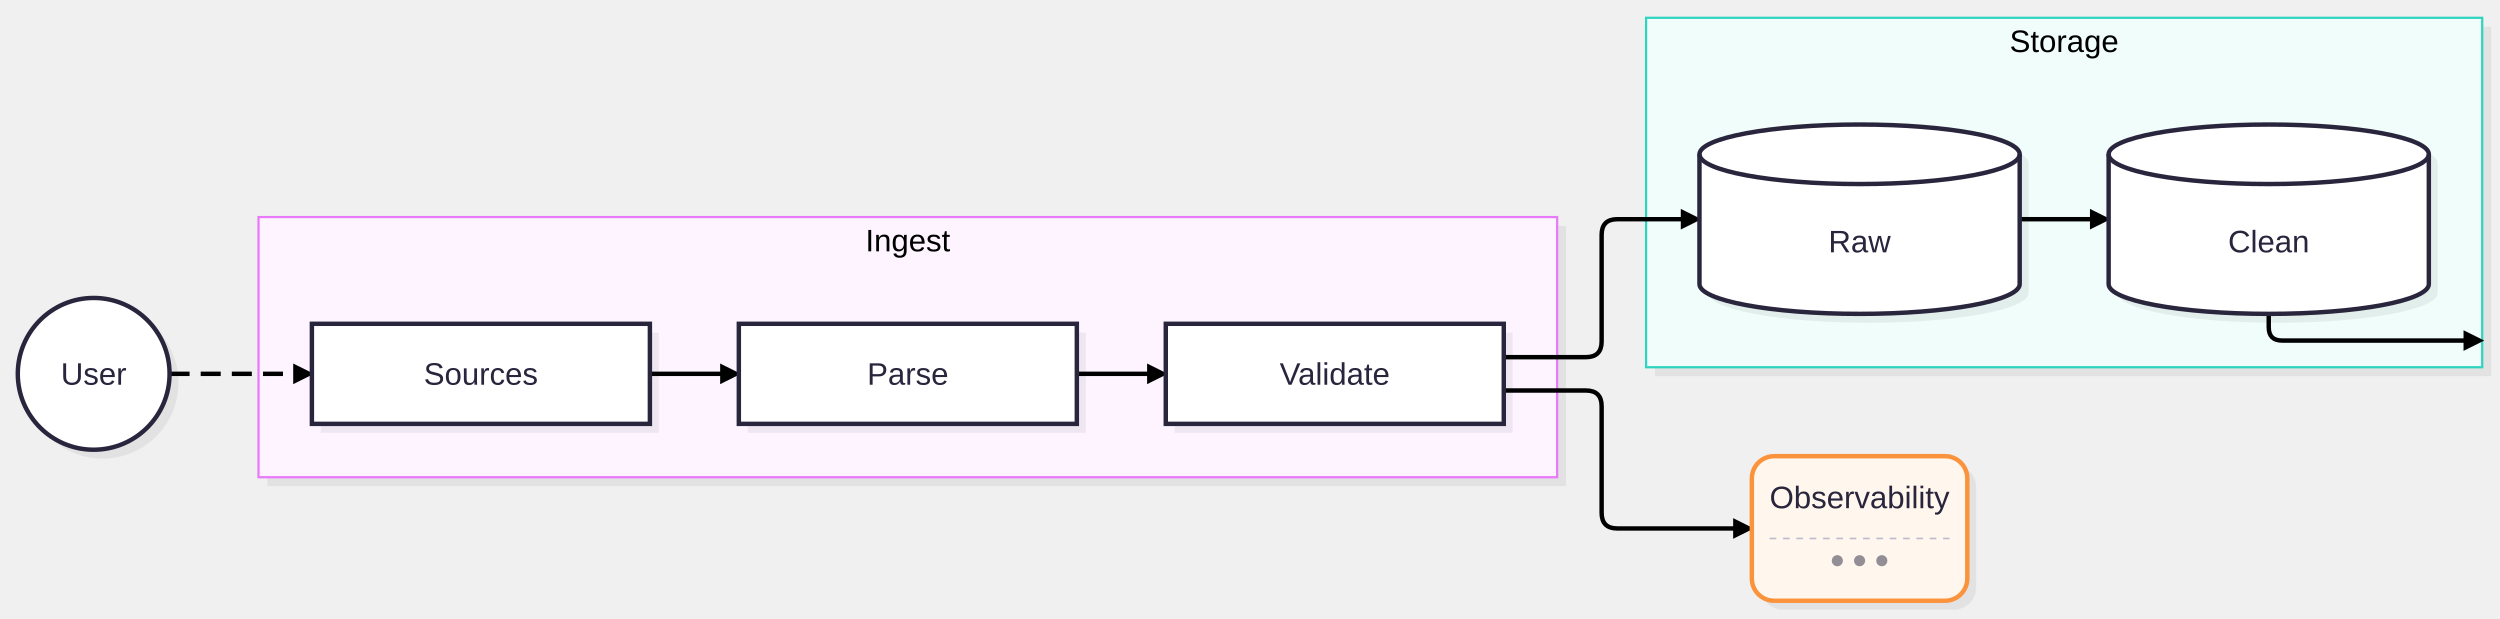
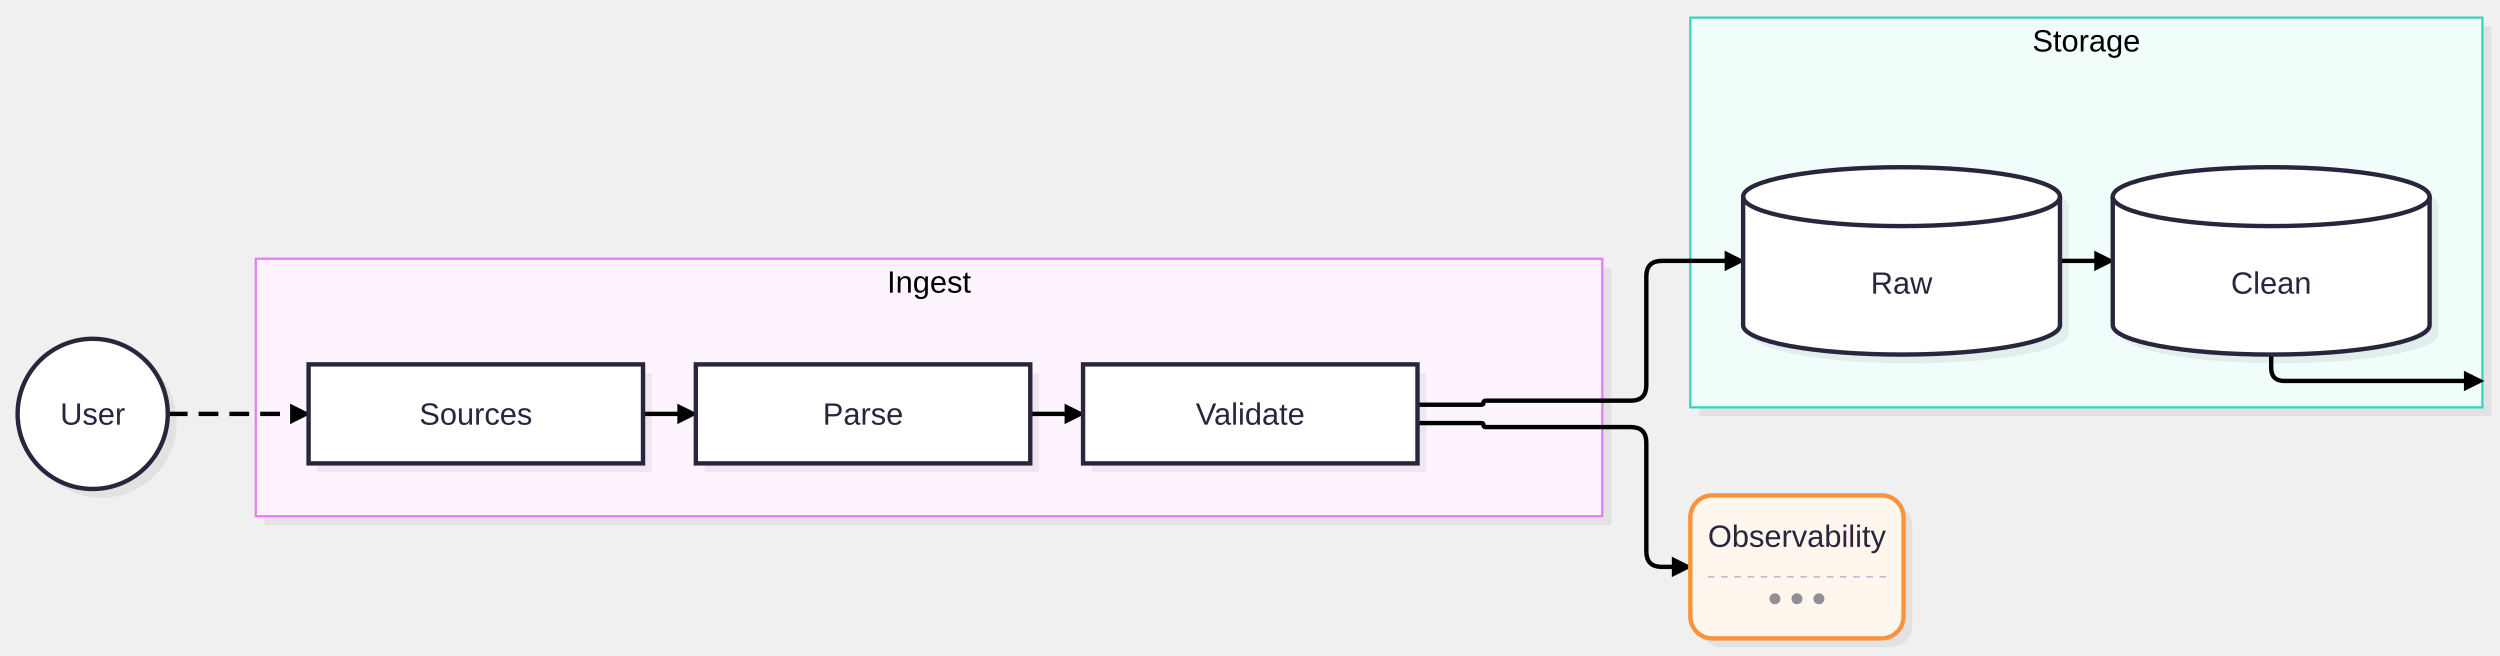
- <svg xmlns="http://www.w3.org/2000/svg" id="my-svg" width="100%" class="flowchart" style="max-width: 1124.255px; background-color: white;" viewBox="-8 -8 1124.255 278.149" role="graphics-document document" aria-roledescription="flowchart-v2">
+ <svg xmlns="http://www.w3.org/2000/svg" id="my-svg" width="100%" class="flowchart" style="max-width: 1136.255px; background-color: white;" viewBox="-8 -8 1136.255 298.149" role="graphics-document document" aria-roledescription="flowchart-v2">
  <style>#my-svg{font-family:"Recursive Variable", arial, sans-serif;font-size:16px;}#my-svg text{font-family:"Recursive Variable", arial, sans-serif;}</style>
  <g>
    <g class="clusters">
      <g id="cluster-ingest" class="cluster">
-         <rect class="drop-shadow" x="112.255" y="93.612" width="584" height="117" fill="#000000" stroke="none" opacity="0.06" />
-         <rect x="108.255" y="89.612" width="584" height="117" fill="#FDF4FF" stroke="#E879F9" stroke-width="1" />
-         <text class="cluster-label" x="400.255" y="105.012" text-anchor="middle" font-size="14" fill="#000000">Ingest</text>
+         <rect class="drop-shadow" x="112.255" y="113.612" width="612" height="117" fill="#000000" stroke="none" opacity="0.06" />
+         <rect x="108.255" y="109.612" width="612" height="117" fill="#FDF4FF" stroke="#E879F9" stroke-width="1" />
+         <text class="cluster-label" x="414.255" y="125.012" text-anchor="middle" font-size="14" fill="#000000">Ingest</text>
      </g>
      <g id="cluster-store" class="cluster">
-         <rect class="drop-shadow" x="736.255" y="4" width="376" height="157.149" fill="#000000" stroke="none" opacity="0.06" />
-         <rect x="732.255" y="0" width="376" height="157.149" fill="#F0FDFA" stroke="#2DD4BF" stroke-width="1" />
-         <text class="cluster-label" x="920.255" y="15.4" text-anchor="middle" font-size="14" fill="#000000">Storage</text>
+         <rect class="drop-shadow" x="764.255" y="4" width="360" height="177.149" fill="#000000" stroke="none" opacity="0.06" />
+         <rect x="760.255" y="0" width="360" height="177.149" fill="#F0FDFA" stroke="#2DD4BF" stroke-width="1" />
+         <text class="cluster-label" x="940.255" y="15.4" text-anchor="middle" font-size="14" fill="#000000">Storage</text>
      </g>
    </g>
    <g class="edgePaths">
      <g id="L-src-parse-0" class="edgePath">
-         <path class="flowchart-link LS-src LE-parse" d="M284.255,160.112L320.255,160.112" fill="none" stroke="#000000" stroke-width="2" />
-         <path class="marker" d="M316.255,156.112L324.255,160.112L316.255,164.112Z" fill="#000000" stroke="#000000" stroke-width="0.8" />
+         <path class="flowchart-link LS-src LE-parse" d="M284.255,180.112L304.255,180.112" fill="none" stroke="#000000" stroke-width="2" />
+         <path class="marker" d="M300.255,176.112L308.255,180.112L300.255,184.112Z" fill="#000000" stroke="#000000" stroke-width="0.8" />
      </g>
      <g id="L-parse-validate-1" class="edgePath">
-         <path class="flowchart-link LS-parse LE-validate" d="M476.255,160.112L512.255,160.112" fill="none" stroke="#000000" stroke-width="2" />
-         <path class="marker" d="M508.255,156.112L516.255,160.112L508.255,164.112Z" fill="#000000" stroke="#000000" stroke-width="0.8" />
+         <path class="flowchart-link LS-parse LE-validate" d="M460.255,180.112L480.255,180.112" fill="none" stroke="#000000" stroke-width="2" />
+         <path class="marker" d="M476.255,176.112L484.255,180.112L476.255,184.112Z" fill="#000000" stroke="#000000" stroke-width="0.8" />
      </g>
      <g id="L-raw-clean-2" class="edgePath">
-         <path class="flowchart-link LS-raw LE-clean" d="M900.255,90.574L936.255,90.574" fill="none" stroke="#000000" stroke-width="2" />
-         <path class="marker" d="M932.255,86.574L940.255,90.574L932.255,94.574Z" fill="#000000" stroke="#000000" stroke-width="0.8" />
+         <path class="flowchart-link LS-raw LE-clean" d="M928.255,110.574L948.255,110.574" fill="none" stroke="#000000" stroke-width="2" />
+         <path class="marker" d="M944.255,106.574L952.255,110.574L944.255,114.574Z" fill="#000000" stroke="#000000" stroke-width="0.8" />
      </g>
      <g id="L-user-src-3" class="edgePath">
-         <path class="flowchart-link LS-user LE-src" d="M68.255,160.112L128.255,160.112" fill="none" stroke="#000000" stroke-width="2" stroke-dasharray="9 5" />
-         <path class="marker" d="M124.255,156.112L132.255,160.112L124.255,164.112Z" fill="#000000" stroke="#000000" stroke-width="0.8" />
+         <path class="flowchart-link LS-user LE-src" d="M68.255,180.112L128.255,180.112" fill="none" stroke="#000000" stroke-width="2" stroke-dasharray="9 5" />
+         <path class="marker" d="M124.255,176.112L132.255,180.112L124.255,184.112Z" fill="#000000" stroke="#000000" stroke-width="0.8" />
      </g>
      <g id="L-validate-raw-4" class="edgePath">
-         <path class="flowchart-link LS-validate LE-raw" d="M668.255,152.612L705.184,152.612C709.898,152.612,712.255,150.255,712.255,145.54L712.255,97.645C712.255,92.931,714.612,90.574,719.326,90.574L752.255,90.574" fill="none" stroke="#000000" stroke-width="2" />
-         <path class="marker" d="M748.255,86.574L756.255,90.574L748.255,94.574Z" fill="#000000" stroke="#000000" stroke-width="0.8" />
+         <path class="flowchart-link LS-validate LE-raw" d="M636.255,175.945L665.339,175.945C665.95,175.945,666.255,175.639,666.255,175.028L666.255,175.028C666.255,174.417,666.561,174.112,667.172,174.112L733.184,174.112C737.898,174.112,740.255,171.755,740.255,167.04L740.255,117.645C740.255,112.931,742.612,110.574,747.326,110.574L780.255,110.574" fill="none" stroke="#000000" stroke-width="2" />
+         <path class="marker" d="M776.255,106.574L784.255,110.574L776.255,114.574Z" fill="#000000" stroke="#000000" stroke-width="0.8" />
      </g>
      <g id="L-validate-observability-5" class="edgePath">
-         <path class="flowchart-link LS-validate LE-observability" d="M668.255,167.612L705.184,167.612C709.898,167.612,712.255,169.969,712.255,174.683L712.255,222.578C712.255,227.292,714.612,229.649,719.326,229.649L775.802,229.649" fill="none" stroke="#000000" stroke-width="2" />
-         <path class="marker" d="M771.802,225.649L779.802,229.649L771.802,233.649Z" fill="#000000" stroke="#000000" stroke-width="0.8" />
+         <path class="flowchart-link LS-validate LE-observability" d="M636.255,184.278L665.339,184.278C665.95,184.278,666.255,184.584,666.255,185.195L666.255,185.195C666.255,185.806,666.561,186.112,667.172,186.112L733.184,186.112C737.898,186.112,740.255,188.469,740.255,193.183L740.255,242.578C740.255,247.292,742.612,249.649,747.326,249.649L756.255,249.649" fill="none" stroke="#000000" stroke-width="2" />
+         <path class="marker" d="M752.255,245.649L760.255,249.649L752.255,253.649Z" fill="#000000" stroke="#000000" stroke-width="0.8" />
      </g>
      <g id="L-clean-store-6" class="edgePath">
-         <path class="flowchart-link LS-clean LE-store" d="M1012.255,133.149L1012.255,139.149C1012.255,143.149,1014.255,145.149,1018.255,145.149L1104.255,145.149" fill="none" stroke="#000000" stroke-width="2" />
-         <path class="marker" d="M1100.255,141.149L1108.255,145.149L1100.255,149.149Z" fill="#000000" stroke="#000000" stroke-width="0.8" />
+         <path class="flowchart-link LS-clean LE-store" d="M1024.255,153.149L1024.255,159.149C1024.255,163.149,1026.255,165.149,1030.255,165.149L1116.255,165.149" fill="none" stroke="#000000" stroke-width="2" />
+         <path class="marker" d="M1112.255,161.149L1120.255,165.149L1112.255,169.149Z" fill="#000000" stroke="#000000" stroke-width="0.8" />
      </g>
    </g>
    <g class="nodes">
      <g id="flowchart-observability-0" class="node default">
-         <rect class="drop-shadow" x="783.802" y="201.149" width="96.906" height="65" rx="10" ry="10" fill="#000000" stroke="none" opacity="0.06" />
-         <rect class="basic label-container" x="779.802" y="197.149" width="96.906" height="65" rx="10" ry="10" fill="#FFF7ED" stroke="#FB923C" stroke-width="2" />
-         <path class="collapsed-separator" d="M787.802,234.149L868.708,234.149" fill="none" stroke="#BDBCCC" stroke-width="0.75" stroke-dasharray="3 3" />
-         <circle class="collapsed-indicator" cx="818.255" cy="244.149" r="2.5" fill="#28253D" stroke="none" opacity="0.5" />
-         <circle class="collapsed-indicator" cx="828.255" cy="244.149" r="2.5" fill="#28253D" stroke="none" opacity="0.5" />
-         <circle class="collapsed-indicator" cx="838.255" cy="244.149" r="2.5" fill="#28253D" stroke="none" opacity="0.5" />
-         <text class="nodeLabel" x="828.255" y="220.549" text-anchor="middle" font-size="14" fill="#28253D">Observability</text>
+         <rect class="drop-shadow" x="764.255" y="221.149" width="96.906" height="65" rx="10" ry="10" fill="#000000" stroke="none" opacity="0.06" />
+         <rect class="basic label-container" x="760.255" y="217.149" width="96.906" height="65" rx="10" ry="10" fill="#FFF7ED" stroke="#FB923C" stroke-width="2" />
+         <path class="collapsed-separator" d="M768.255,254.149L849.161,254.149" fill="none" stroke="#BDBCCC" stroke-width="0.75" stroke-dasharray="3 3" />
+         <circle class="collapsed-indicator" cx="798.708" cy="264.149" r="2.5" fill="#28253D" stroke="none" opacity="0.5" />
+         <circle class="collapsed-indicator" cx="808.708" cy="264.149" r="2.5" fill="#28253D" stroke="none" opacity="0.5" />
+         <circle class="collapsed-indicator" cx="818.708" cy="264.149" r="2.5" fill="#28253D" stroke="none" opacity="0.5" />
+         <text class="nodeLabel" x="808.708" y="240.549" text-anchor="middle" font-size="14" fill="#28253D">Observability</text>
      </g>
      <g id="flowchart-src-1" class="node default">
-         <rect class="drop-shadow" x="136.255" y="141.612" width="152" height="45" fill="#000000" stroke="none" opacity="0.06" />
-         <rect class="basic label-container" x="132.255" y="137.612" width="152" height="45" fill="#ffffff" stroke="#28253D" stroke-width="2" />
-         <text class="nodeLabel" x="208.255" y="165.012" text-anchor="middle" font-size="14" fill="#28253D">Sources</text>
+         <rect class="drop-shadow" x="136.255" y="161.612" width="152" height="45" fill="#000000" stroke="none" opacity="0.06" />
+         <rect class="basic label-container" x="132.255" y="157.612" width="152" height="45" fill="#ffffff" stroke="#28253D" stroke-width="2" />
+         <text class="nodeLabel" x="208.255" y="185.012" text-anchor="middle" font-size="14" fill="#28253D">Sources</text>
      </g>
      <g id="flowchart-parse-2" class="node default">
-         <rect class="drop-shadow" x="328.255" y="141.612" width="152" height="45" fill="#000000" stroke="none" opacity="0.06" />
-         <rect class="basic label-container" x="324.255" y="137.612" width="152" height="45" fill="#ffffff" stroke="#28253D" stroke-width="2" />
-         <text class="nodeLabel" x="400.255" y="165.012" text-anchor="middle" font-size="14" fill="#28253D">Parse</text>
+         <rect class="drop-shadow" x="312.255" y="161.612" width="152" height="45" fill="#000000" stroke="none" opacity="0.06" />
+         <rect class="basic label-container" x="308.255" y="157.612" width="152" height="45" fill="#ffffff" stroke="#28253D" stroke-width="2" />
+         <text class="nodeLabel" x="384.255" y="185.012" text-anchor="middle" font-size="14" fill="#28253D">Parse</text>
      </g>
      <g id="flowchart-validate-3" class="node default">
-         <rect class="drop-shadow" x="520.255" y="141.612" width="152" height="45" fill="#000000" stroke="none" opacity="0.06" />
-         <rect class="basic label-container" x="516.255" y="137.612" width="152" height="45" fill="#ffffff" stroke="#28253D" stroke-width="2" />
-         <text class="nodeLabel" x="592.255" y="165.012" text-anchor="middle" font-size="14" fill="#28253D">Validate</text>
+         <rect class="drop-shadow" x="488.255" y="161.612" width="152" height="45" fill="#000000" stroke="none" opacity="0.06" />
+         <rect class="basic label-container" x="484.255" y="157.612" width="152" height="45" fill="#ffffff" stroke="#28253D" stroke-width="2" />
+         <text class="nodeLabel" x="560.255" y="185.012" text-anchor="middle" font-size="14" fill="#28253D">Validate</text>
      </g>
      <g id="flowchart-raw-4" class="node default">
-         <path class="drop-shadow" d="M760.255,65.383L760.255,123.766C760.255,131.157,792.491,137.149,832.255,137.149C872.02,137.149,904.255,131.157,904.255,123.766L904.255,65.383C904.255,57.992,872.02,52,832.255,52C792.491,52,760.255,57.992,760.255,65.383Z" fill="#000000" stroke="none" opacity="0.06" />
-         <path class="basic label-container" d="M756.255,61.383L756.255,119.766C756.255,127.157,788.491,133.149,828.255,133.149C868.02,133.149,900.255,127.157,900.255,119.766L900.255,61.383C900.255,53.992,868.02,48,828.255,48C788.491,48,756.255,53.992,756.255,61.383Z" fill="#ffffff" stroke="#28253D" stroke-width="2" />
-         <path d="M756.255,61.383C756.255,68.774,788.491,74.766,828.255,74.766C868.02,74.766,900.255,68.774,900.255,61.383" fill="none" stroke="#28253D" stroke-width="2" />
-         <text class="nodeLabel" x="828.255" y="105.474" text-anchor="middle" font-size="14" fill="#28253D">Raw</text>
+         <path class="drop-shadow" d="M788.255,85.383L788.255,143.766C788.255,151.157,820.491,157.149,860.255,157.149C900.02,157.149,932.255,151.157,932.255,143.766L932.255,85.383C932.255,77.992,900.02,72,860.255,72C820.491,72,788.255,77.992,788.255,85.383Z" fill="#000000" stroke="none" opacity="0.06" />
+         <path class="basic label-container" d="M784.255,81.383L784.255,139.766C784.255,147.157,816.491,153.149,856.255,153.149C896.02,153.149,928.255,147.157,928.255,139.766L928.255,81.383C928.255,73.992,896.02,68,856.255,68C816.491,68,784.255,73.992,784.255,81.383Z" fill="#ffffff" stroke="#28253D" stroke-width="2" />
+         <path d="M784.255,81.383C784.255,88.774,816.491,94.766,856.255,94.766C896.02,94.766,928.255,88.774,928.255,81.383" fill="none" stroke="#28253D" stroke-width="2" />
+         <text class="nodeLabel" x="856.255" y="125.474" text-anchor="middle" font-size="14" fill="#28253D">Raw</text>
      </g>
      <g id="flowchart-clean-5" class="node default">
-         <path class="drop-shadow" d="M944.255,65.383L944.255,123.766C944.255,131.157,976.491,137.149,1016.255,137.149C1056.02,137.149,1088.255,131.157,1088.255,123.766L1088.255,65.383C1088.255,57.992,1056.02,52,1016.255,52C976.491,52,944.255,57.992,944.255,65.383Z" fill="#000000" stroke="none" opacity="0.06" />
-         <path class="basic label-container" d="M940.255,61.383L940.255,119.766C940.255,127.157,972.491,133.149,1012.255,133.149C1052.02,133.149,1084.255,127.157,1084.255,119.766L1084.255,61.383C1084.255,53.992,1052.02,48,1012.255,48C972.491,48,940.255,53.992,940.255,61.383Z" fill="#ffffff" stroke="#28253D" stroke-width="2" />
-         <path d="M940.255,61.383C940.255,68.774,972.491,74.766,1012.255,74.766C1052.02,74.766,1084.255,68.774,1084.255,61.383" fill="none" stroke="#28253D" stroke-width="2" />
-         <text class="nodeLabel" x="1012.255" y="105.474" text-anchor="middle" font-size="14" fill="#28253D">Clean</text>
+         <path class="drop-shadow" d="M956.255,85.383L956.255,143.766C956.255,151.157,988.491,157.149,1028.255,157.149C1068.02,157.149,1100.255,151.157,1100.255,143.766L1100.255,85.383C1100.255,77.992,1068.02,72,1028.255,72C988.491,72,956.255,77.992,956.255,85.383Z" fill="#000000" stroke="none" opacity="0.06" />
+         <path class="basic label-container" d="M952.255,81.383L952.255,139.766C952.255,147.157,984.491,153.149,1024.255,153.149C1064.02,153.149,1096.255,147.157,1096.255,139.766L1096.255,81.383C1096.255,73.992,1064.02,68,1024.255,68C984.491,68,952.255,73.992,952.255,81.383Z" fill="#ffffff" stroke="#28253D" stroke-width="2" />
+         <path d="M952.255,81.383C952.255,88.774,984.491,94.766,1024.255,94.766C1064.02,94.766,1096.255,88.774,1096.255,81.383" fill="none" stroke="#28253D" stroke-width="2" />
+         <text class="nodeLabel" x="1024.255" y="125.474" text-anchor="middle" font-size="14" fill="#28253D">Clean</text>
      </g>
      <g id="flowchart-user-6" class="node default">
-         <circle class="drop-shadow" cx="38.128" cy="164.112" r="34.128" fill="#000000" stroke="none" opacity="0.06" />
-         <circle class="basic label-container" cx="34.128" cy="160.112" r="34.128" fill="#ffffff" stroke="#28253D" stroke-width="2" />
-         <text class="nodeLabel" x="34.128" y="165.012" text-anchor="middle" font-size="14" fill="#28253D">User</text>
+         <circle class="drop-shadow" cx="38.128" cy="184.112" r="34.128" fill="#000000" stroke="none" opacity="0.06" />
+         <circle class="basic label-container" cx="34.128" cy="180.112" r="34.128" fill="#ffffff" stroke="#28253D" stroke-width="2" />
+         <text class="nodeLabel" x="34.128" y="185.012" text-anchor="middle" font-size="14" fill="#28253D">User</text>
      </g>
    </g>
  </g>
</svg>
